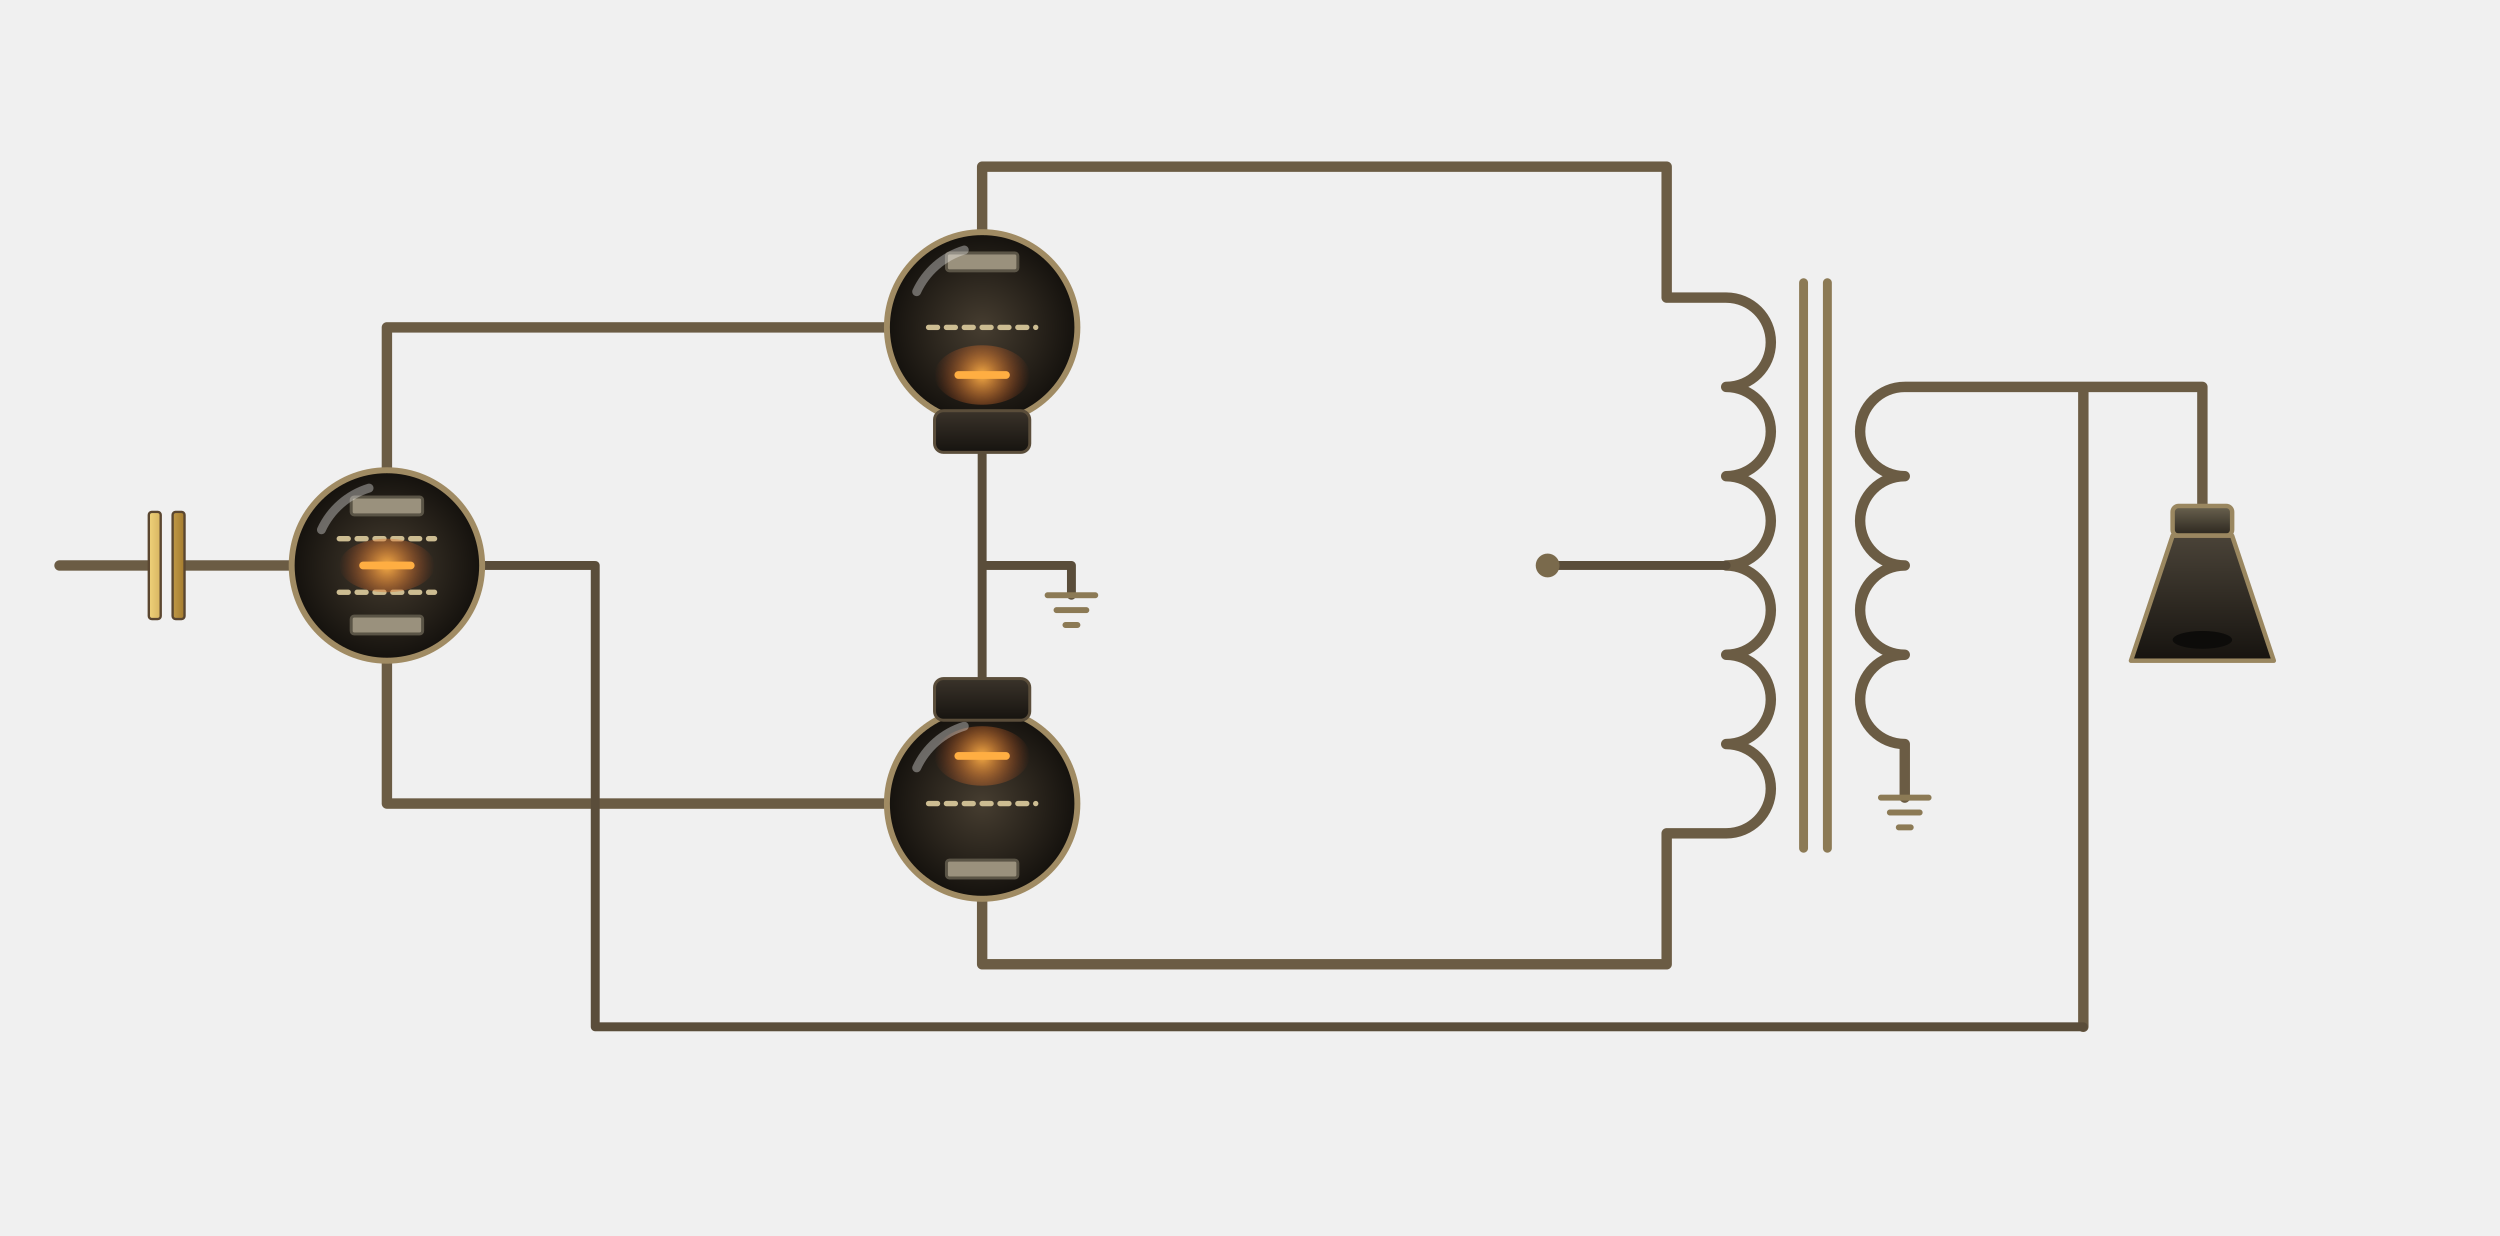
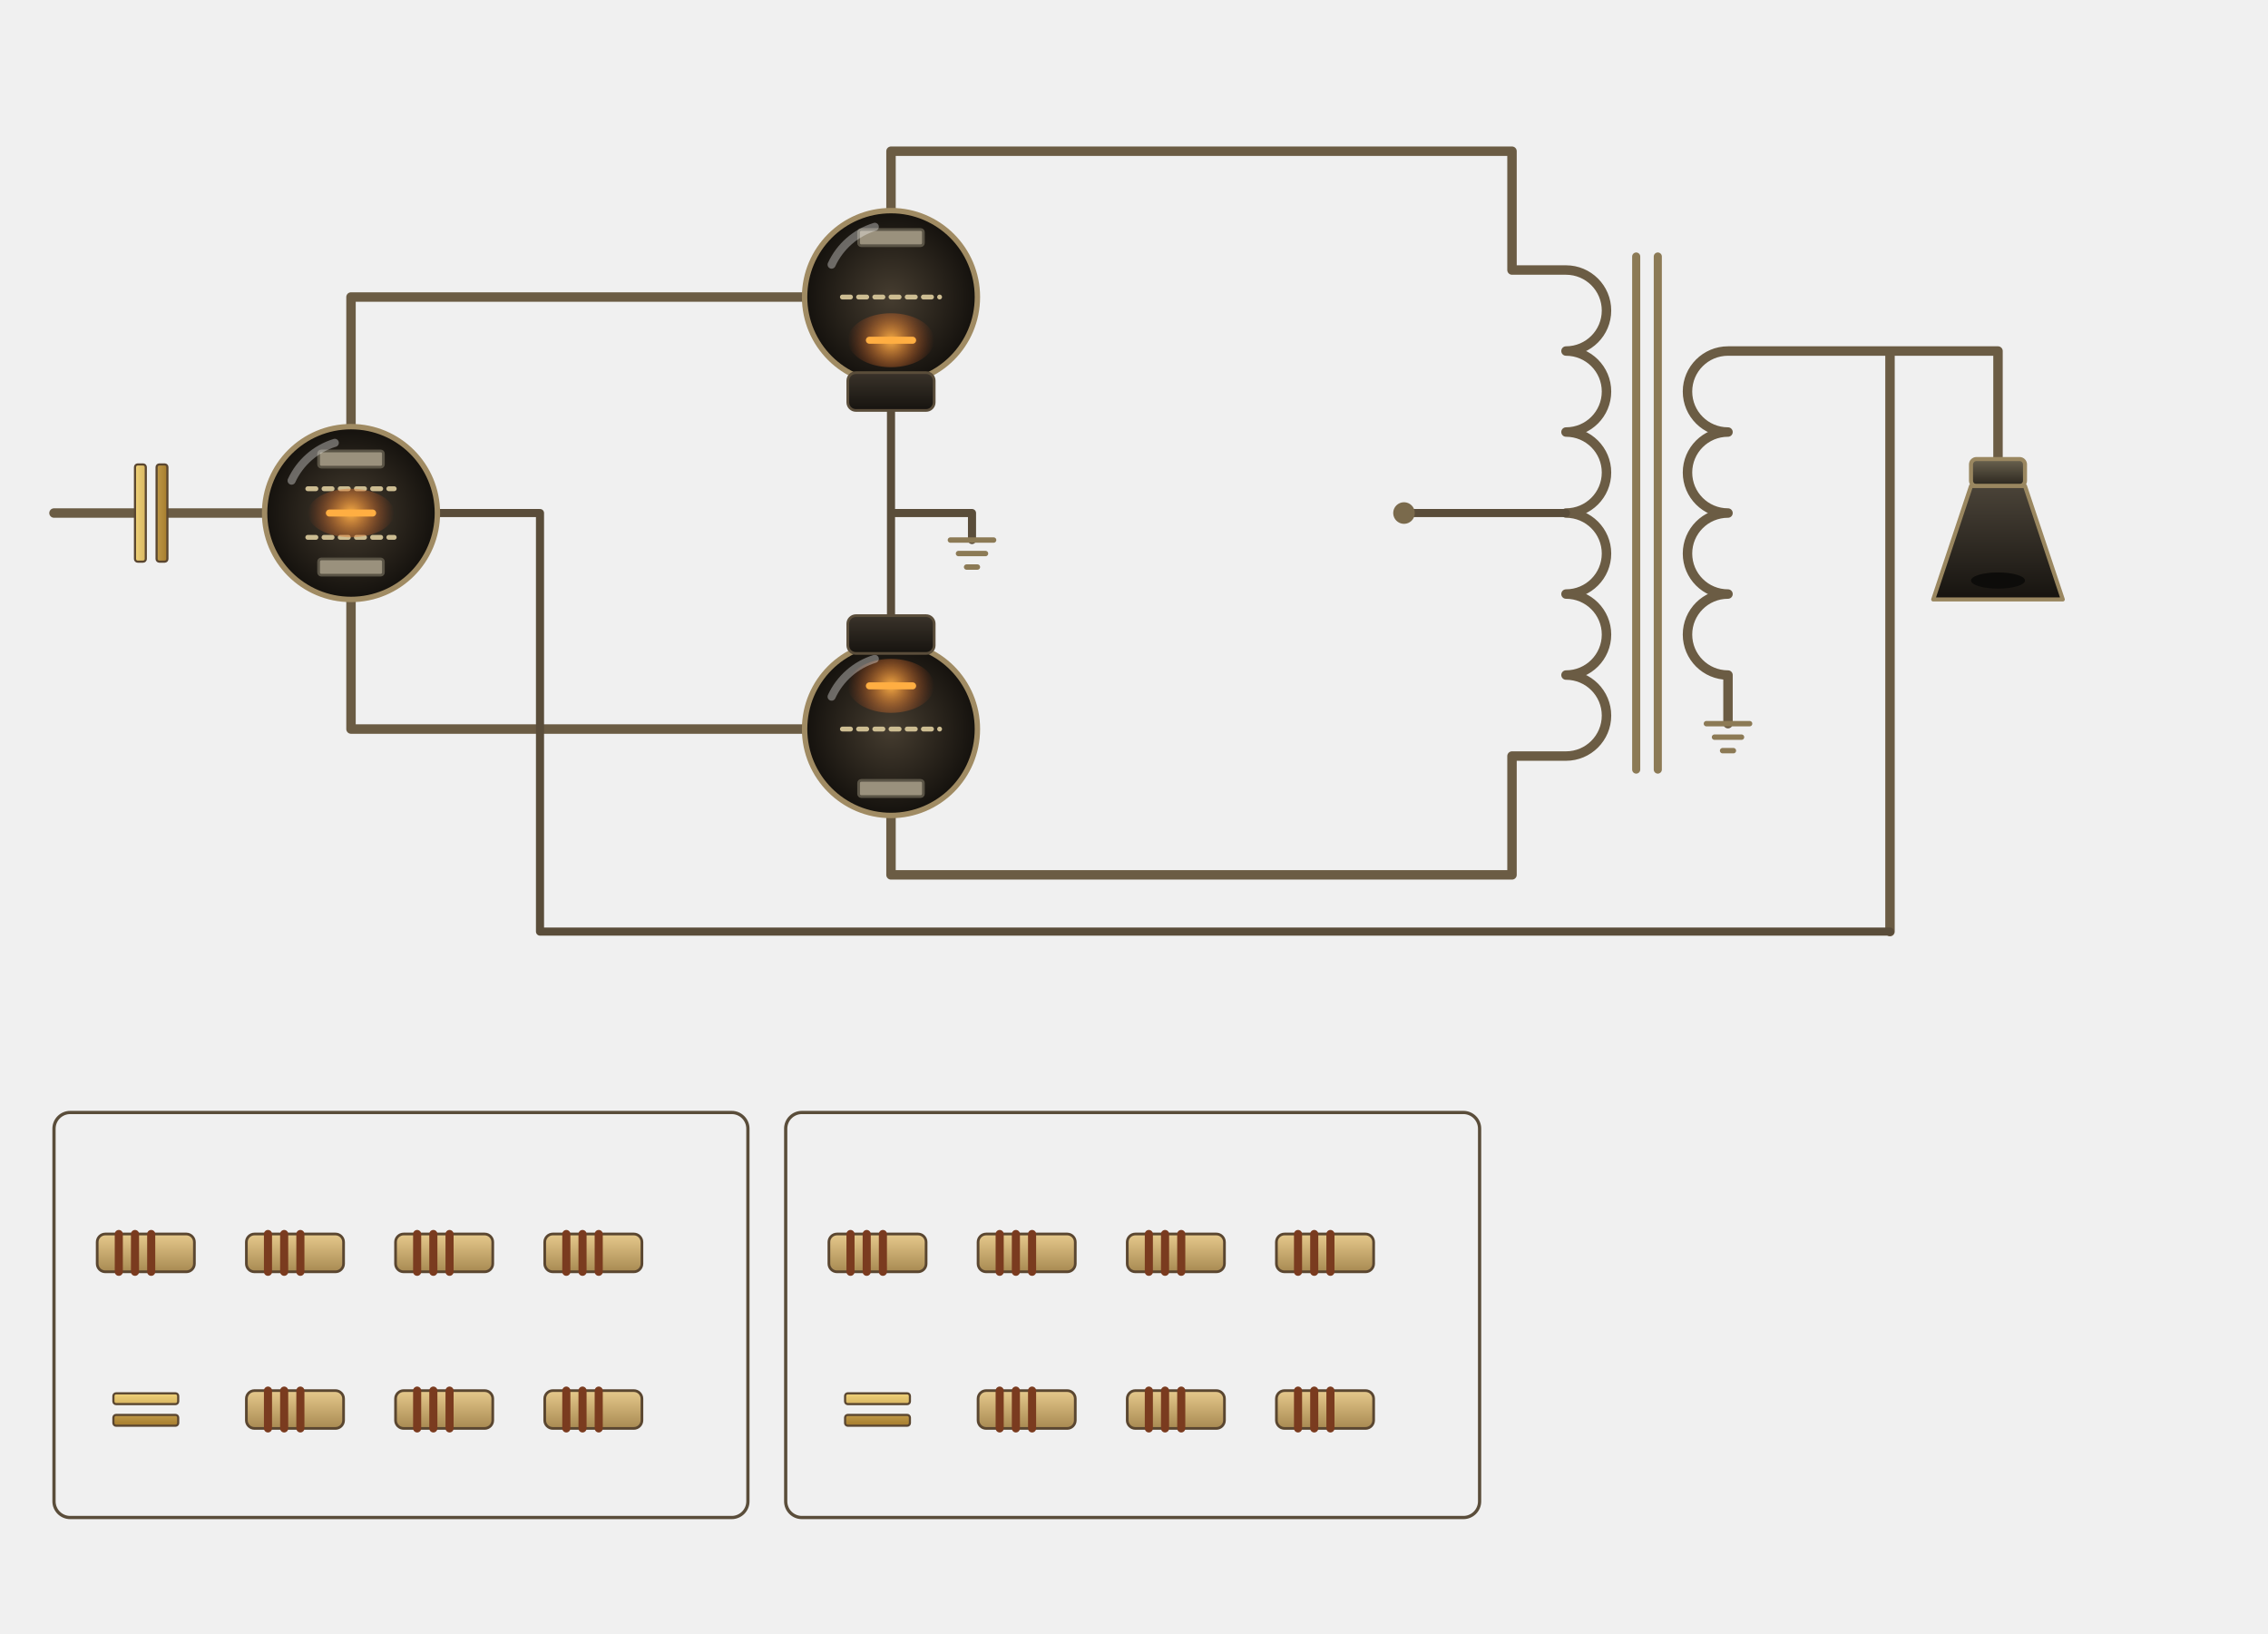
- <svg xmlns="http://www.w3.org/2000/svg" width="840" height="415" viewBox="0 0 840 415">
+ <svg xmlns="http://www.w3.org/2000/svg" width="840" height="605" viewBox="0 0 840 605">
  <defs>
    <linearGradient id="g1" x1="50" y1="0" x2="62" y2="0" gradientUnits="userSpaceOnUse">
      <stop offset="0" stop-color="#f0d27a" />
      <stop offset="1" stop-color="#a67c2e" />
    </linearGradient>
    <radialGradient id="g2" cx="130" cy="190" r="32" gradientUnits="userSpaceOnUse">
      <stop offset="0" stop-color="#463d30" />
      <stop offset="1" stop-color="#14110d" />
    </radialGradient>
    <radialGradient id="g3" cx="130" cy="190" r="16" gradientUnits="userSpaceOnUse">
      <stop offset="0" stop-color="#ffb347" stop-opacity="0.95" />
      <stop offset="1" stop-color="#c1441a" stop-opacity="0" />
    </radialGradient>
    <radialGradient id="g4" cx="330" cy="110" r="32" gradientUnits="userSpaceOnUse">
      <stop offset="0" stop-color="#463d30" />
      <stop offset="1" stop-color="#14110d" />
    </radialGradient>
    <radialGradient id="g5" cx="330" cy="126" r="16" gradientUnits="userSpaceOnUse">
      <stop offset="0" stop-color="#ffb347" stop-opacity="0.95" />
      <stop offset="1" stop-color="#c1441a" stop-opacity="0" />
    </radialGradient>
    <linearGradient id="g6" x1="0" y1="138" x2="0" y2="152" gradientUnits="userSpaceOnUse">
      <stop offset="0" stop-color="#3a332a" />
      <stop offset="1" stop-color="#16130f" />
    </linearGradient>
    <radialGradient id="g7" cx="330" cy="270" r="32" gradientUnits="userSpaceOnUse">
      <stop offset="0" stop-color="#463d30" />
      <stop offset="1" stop-color="#14110d" />
    </radialGradient>
    <radialGradient id="g8" cx="330" cy="254" r="16" gradientUnits="userSpaceOnUse">
      <stop offset="0" stop-color="#ffb347" stop-opacity="0.95" />
      <stop offset="1" stop-color="#c1441a" stop-opacity="0" />
    </radialGradient>
    <linearGradient id="g9" x1="0" y1="228" x2="0" y2="242" gradientUnits="userSpaceOnUse">
      <stop offset="0" stop-color="#3a332a" />
      <stop offset="1" stop-color="#16130f" />
    </linearGradient>
    <linearGradient id="g10" x1="0" y1="170" x2="0" y2="180" gradientUnits="userSpaceOnUse">
      <stop offset="0" stop-color="#6b6350" />
      <stop offset="1" stop-color="#2a251d" />
    </linearGradient>
    <linearGradient id="g11" x1="0" y1="180" x2="0" y2="222" gradientUnits="userSpaceOnUse">
      <stop offset="0" stop-color="#4a4338" />
      <stop offset="1" stop-color="#16130f" />
    </linearGradient>
+     <linearGradient id="g12" x1="0" y1="457" x2="0" y2="471" gradientUnits="userSpaceOnUse">
+       <stop offset="0" stop-color="#e6c98c" />
+       <stop offset="1" stop-color="#a88a52" />
+     </linearGradient>
+     <linearGradient id="g13" x1="0" y1="457" x2="0" y2="471" gradientUnits="userSpaceOnUse">
+       <stop offset="0" stop-color="#e6c98c" />
+       <stop offset="1" stop-color="#a88a52" />
+     </linearGradient>
+     <linearGradient id="g14" x1="0" y1="457" x2="0" y2="471" gradientUnits="userSpaceOnUse">
+       <stop offset="0" stop-color="#e6c98c" />
+       <stop offset="1" stop-color="#a88a52" />
+     </linearGradient>
+     <linearGradient id="g15" x1="0" y1="457" x2="0" y2="471" gradientUnits="userSpaceOnUse">
+       <stop offset="0" stop-color="#e6c98c" />
+       <stop offset="1" stop-color="#a88a52" />
+     </linearGradient>
+     <linearGradient id="g16" x1="0" y1="516" x2="0" y2="528" gradientUnits="userSpaceOnUse">
+       <stop offset="0" stop-color="#f0d27a" />
+       <stop offset="1" stop-color="#a67c2e" />
+     </linearGradient>
+     <linearGradient id="g17" x1="0" y1="515" x2="0" y2="529" gradientUnits="userSpaceOnUse">
+       <stop offset="0" stop-color="#e6c98c" />
+       <stop offset="1" stop-color="#a88a52" />
+     </linearGradient>
+     <linearGradient id="g18" x1="0" y1="515" x2="0" y2="529" gradientUnits="userSpaceOnUse">
+       <stop offset="0" stop-color="#e6c98c" />
+       <stop offset="1" stop-color="#a88a52" />
+     </linearGradient>
+     <linearGradient id="g19" x1="0" y1="515" x2="0" y2="529" gradientUnits="userSpaceOnUse">
+       <stop offset="0" stop-color="#e6c98c" />
+       <stop offset="1" stop-color="#a88a52" />
+     </linearGradient>
+     <linearGradient id="g20" x1="0" y1="457" x2="0" y2="471" gradientUnits="userSpaceOnUse">
+       <stop offset="0" stop-color="#e6c98c" />
+       <stop offset="1" stop-color="#a88a52" />
+     </linearGradient>
+     <linearGradient id="g21" x1="0" y1="457" x2="0" y2="471" gradientUnits="userSpaceOnUse">
+       <stop offset="0" stop-color="#e6c98c" />
+       <stop offset="1" stop-color="#a88a52" />
+     </linearGradient>
+     <linearGradient id="g22" x1="0" y1="457" x2="0" y2="471" gradientUnits="userSpaceOnUse">
+       <stop offset="0" stop-color="#e6c98c" />
+       <stop offset="1" stop-color="#a88a52" />
+     </linearGradient>
+     <linearGradient id="g23" x1="0" y1="457" x2="0" y2="471" gradientUnits="userSpaceOnUse">
+       <stop offset="0" stop-color="#e6c98c" />
+       <stop offset="1" stop-color="#a88a52" />
+     </linearGradient>
+     <linearGradient id="g24" x1="0" y1="516" x2="0" y2="528" gradientUnits="userSpaceOnUse">
+       <stop offset="0" stop-color="#f0d27a" />
+       <stop offset="1" stop-color="#a67c2e" />
+     </linearGradient>
+     <linearGradient id="g25" x1="0" y1="515" x2="0" y2="529" gradientUnits="userSpaceOnUse">
+       <stop offset="0" stop-color="#e6c98c" />
+       <stop offset="1" stop-color="#a88a52" />
+     </linearGradient>
+     <linearGradient id="g26" x1="0" y1="515" x2="0" y2="529" gradientUnits="userSpaceOnUse">
+       <stop offset="0" stop-color="#e6c98c" />
+       <stop offset="1" stop-color="#a88a52" />
+     </linearGradient>
+     <linearGradient id="g27" x1="0" y1="515" x2="0" y2="529" gradientUnits="userSpaceOnUse">
+       <stop offset="0" stop-color="#e6c98c" />
+       <stop offset="1" stop-color="#a88a52" />
+     </linearGradient>
  </defs>
  <path id="wire_OUT-2" d="M20,190 H52 M60,190 H98" fill="none" stroke="#6b5c44" stroke-width="3.5" stroke-linecap="round" stroke-linejoin="round" />
  <path id="wire_PHASE" d="M130,158 V110 H298 M130,222 V270 H298" fill="none" stroke="#6b5c44" stroke-width="3.5" stroke-linecap="round" stroke-linejoin="round" />
  <path id="wire_POWER" d="M330,78 V56 H560 V100 H580 M330,302 V324 H560 V280 H580 M580,100 a15,15 0 0 1 0,30 a15,15 0 0 1 0,30 a15,15 0 0 1 0,30 a15,15 0 0 1 0,30 a15,15 0 0 1 0,30 a15,15 0 0 1 0,30" fill="none" stroke="#6b5c44" stroke-width="3.5" stroke-linecap="round" stroke-linejoin="round" />
  <path id="wire_SPEAKER" d="M640,130 H740 V170 M700,130 V345 M640,250 V268 M640,130 a15,15 0 0 0 0,30 a15,15 0 0 0 0,30 a15,15 0 0 0 0,30 a15,15 0 0 0 0,30" fill="none" stroke="#6b5c44" stroke-width="3.5" stroke-linecap="round" stroke-linejoin="round" />
  <path id="wire_static_power" d="M330,152 V228 M330,190 H360 V200 M580,190 H520 M200,345 V190 H162 M700,345 H200" fill="none" stroke="#5a4d3a" stroke-width="3" stroke-linecap="round" stroke-linejoin="round" />
  <path id="ground_power" d="M352,200 H368 M355,205 H365 M358,210 H362 M632,268 H648 M635,273 H645 M638,278 H642" fill="none" stroke="#8c7a55" stroke-width="2" stroke-linecap="round" stroke-linejoin="round" />
  <path id="ot_core" d="M606,95 V285 M614,95 V285" fill="none" stroke="#8c7a55" stroke-width="3" stroke-linecap="round" stroke-linejoin="round" />
  <ellipse id="rail_tap" cx="520" cy="190" rx="4" ry="4" fill="#7a6a4c" stroke="none" stroke-width="1" />
  <rect id="cap_ina" x="50" y="172" width="4" height="36" rx="1" fill="url(#g1)" stroke="#5a4630" stroke-width="0.8" />
  <rect id="cap_inb" x="58" y="172" width="4" height="36" rx="1" fill="url(#g1)" stroke="#5a4630" stroke-width="0.8" />
  <ellipse id="tube_PI-PI" cx="130" cy="190" rx="32" ry="32" fill="url(#g2)" stroke="#a08b63" stroke-width="2" />
  <rect id="plate_PI-1" x="118" y="167" width="24" height="6" rx="1" fill="#9a917d" stroke="#5a5446" stroke-width="1" />
  <rect id="plate_PI1" x="118" y="207" width="24" height="6" rx="1" fill="#9a917d" stroke="#5a5446" stroke-width="1" />
  <path id="grids_PI" d="M114,181 H146 M114,199 H146" fill="none" stroke="#cdbd92" stroke-width="1.8" stroke-linecap="round" stroke-linejoin="round" stroke-dasharray="3 3" />
  <ellipse id="glow_PHASE" cx="130" cy="190" rx="16" ry="9" fill="url(#g3)" stroke="none" stroke-width="1" />
  <path id="filament_PI" d="M122,190 H138" fill="none" stroke="#ffae42" stroke-width="2.6" stroke-linecap="round" stroke-linejoin="round" />
  <path id="shine_PI" d="M108,178 A26,26 0 0 1 124,164" fill="none" stroke="#ffffff" stroke-width="3" stroke-linecap="round" stroke-linejoin="round" opacity="0.35" />
  <ellipse id="tube_PA-6550" cx="330" cy="110" rx="32" ry="32" fill="url(#g4)" stroke="#a08b63" stroke-width="2" />
  <rect id="plate_PA" x="318" y="85" width="24" height="6" rx="1" fill="#9a917d" stroke="#5a5446" stroke-width="1" />
  <path id="grid_PA" d="M312,110 H348" fill="none" stroke="#cdbd92" stroke-width="1.8" stroke-linecap="round" stroke-linejoin="round" stroke-dasharray="3 3" />
  <ellipse id="glow_POWER_A" cx="330" cy="126" rx="16" ry="10" fill="url(#g5)" stroke="none" stroke-width="1" />
  <path id="filament_PA" d="M322,126 H338" fill="none" stroke="#ffae42" stroke-width="2.6" stroke-linecap="round" stroke-linejoin="round" />
  <path id="shine_PA" d="M308,98 A26,26 0 0 1 324,84" fill="none" stroke="#ffffff" stroke-width="3" stroke-linecap="round" stroke-linejoin="round" opacity="0.35" />
  <rect id="base_PA" x="314" y="138" width="32" height="14" rx="3" fill="url(#g6)" stroke="#5a4d3a" stroke-width="1" />
  <ellipse id="tube_PB-6550" cx="330" cy="270" rx="32" ry="32" fill="url(#g7)" stroke="#a08b63" stroke-width="2" />
  <rect id="plate_PB" x="318" y="289" width="24" height="6" rx="1" fill="#9a917d" stroke="#5a5446" stroke-width="1" />
  <path id="grid_PB" d="M312,270 H348" fill="none" stroke="#cdbd92" stroke-width="1.8" stroke-linecap="round" stroke-linejoin="round" stroke-dasharray="3 3" />
  <ellipse id="glow_POWER_B" cx="330" cy="254" rx="16" ry="10" fill="url(#g8)" stroke="none" stroke-width="1" />
  <path id="filament_PB" d="M322,254 H338" fill="none" stroke="#ffae42" stroke-width="2.6" stroke-linecap="round" stroke-linejoin="round" />
  <path id="shine_PB" d="M308,258 A26,26 0 0 1 324,244" fill="none" stroke="#ffffff" stroke-width="3" stroke-linecap="round" stroke-linejoin="round" opacity="0.35" />
  <rect id="base_PB" x="314" y="228" width="32" height="14" rx="3" fill="url(#g9)" stroke="#5a4d3a" stroke-width="1" />
  <rect id="spk_magnet_p" x="730" y="170" width="20" height="10" rx="2" fill="url(#g10)" stroke="#9a8760" stroke-width="1.5" />
  <path id="spk_cone_p" d="M730,180 H750 L764,222 H716 Z" fill="url(#g11)" stroke="#9a8760" stroke-width="1.5" stroke-linecap="round" stroke-linejoin="round" />
  <ellipse id="spk_dust_p" cx="740" cy="215" rx="10" ry="3" fill="#0d0c0a" stroke="none" stroke-width="1" />
+   <rect id="pp_box0" x="20" y="412" width="257" height="150" rx="6" fill="none" stroke="#5a4d3a" stroke-width="1.2" />
+   <ellipse id="ttl_PHASE_INVERTER" cx="148.5" cy="426" rx="1" ry="1" fill="none" stroke="none" stroke-width="0" />
+   <rect id="pp_R51" x="36" y="457" width="36" height="14" rx="3" fill="url(#g12)" stroke="#5a4630" stroke-width="1" />
+   <path id="pp_R51_bands" d="M44,457 V471 M50,457 V471 M56,457 V471" fill="none" stroke="#7a3b1f" stroke-width="3" stroke-linecap="round" stroke-linejoin="round" />
+   <ellipse id="valC_1_1k@R:R51" cx="54" cy="484" rx="1" ry="1" fill="none" stroke="none" />
+   <rect id="pp_R2" x="91.25" y="457" width="36" height="14" rx="3" fill="url(#g13)" stroke="#5a4630" stroke-width="1" />
+   <path id="pp_R2_bands" d="M99.25,457 V471 M105.25,457 V471 M111.25,457 V471" fill="none" stroke="#7a3b1f" stroke-width="3" stroke-linecap="round" stroke-linejoin="round" />
+   <ellipse id="valC_2_470k@R:R2" cx="109.25" cy="484" rx="1" ry="1" fill="none" stroke="none" />
+   <rect id="pp_R3" x="146.5" y="457" width="36" height="14" rx="3" fill="url(#g14)" stroke="#5a4630" stroke-width="1" />
+   <path id="pp_R3_bands" d="M154.5,457 V471 M160.5,457 V471 M166.5,457 V471" fill="none" stroke="#7a3b1f" stroke-width="3" stroke-linecap="round" stroke-linejoin="round" />
+   <ellipse id="valC_3_220k@R:R3" cx="164.5" cy="484" rx="1" ry="1" fill="none" stroke="none" />
+   <rect id="pp_RK1A" x="201.75" y="457" width="36" height="14" rx="3" fill="url(#g15)" stroke="#5a4630" stroke-width="1" />
+   <path id="pp_RK1A_bands" d="M209.75,457 V471 M215.75,457 V471 M221.75,457 V471" fill="none" stroke="#7a3b1f" stroke-width="3" stroke-linecap="round" stroke-linejoin="round" />
+   <ellipse id="valC_4_2k2@R:RK1A" cx="219.75" cy="484" rx="1" ry="1" fill="none" stroke="none" />
+   <rect id="pp_C1a" x="42" y="516" width="24" height="4" rx="1" fill="url(#g16)" stroke="#5a4630" stroke-width="0.8" />
+   <rect id="pp_C1b" x="42" y="524" width="24" height="4" rx="1" fill="url(#g16)" stroke="#5a4630" stroke-width="0.8" />
+   <ellipse id="valC_5_100n@C:C1" cx="54" cy="542" rx="1" ry="1" fill="none" stroke="none" />
+   <rect id="pp_R7" x="91.25" y="515" width="36" height="14" rx="3" fill="url(#g17)" stroke="#5a4630" stroke-width="1" />
+   <path id="pp_R7_bands" d="M99.25,515 V529 M105.25,515 V529 M111.25,515 V529" fill="none" stroke="#7a3b1f" stroke-width="3" stroke-linecap="round" stroke-linejoin="round" />
+   <ellipse id="valC_6_1M@R:R7" cx="109.25" cy="542" rx="1" ry="1" fill="none" stroke="none" />
+   <rect id="pp_R6" x="146.5" y="515" width="36" height="14" rx="3" fill="url(#g18)" stroke="#5a4630" stroke-width="1" />
+   <path id="pp_R6_bands" d="M154.5,515 V529 M160.5,515 V529 M166.5,515 V529" fill="none" stroke="#7a3b1f" stroke-width="3" stroke-linecap="round" stroke-linejoin="round" />
+   <ellipse id="valC_7_15k@R:R6" cx="164.5" cy="542" rx="1" ry="1" fill="none" stroke="none" />
+   <rect id="pp_R8" x="201.75" y="515" width="36" height="14" rx="3" fill="url(#g19)" stroke="#5a4630" stroke-width="1" />
+   <path id="pp_R8_bands" d="M209.75,515 V529 M215.75,515 V529 M221.75,515 V529" fill="none" stroke="#7a3b1f" stroke-width="3" stroke-linecap="round" stroke-linejoin="round" />
+   <ellipse id="valC_8_1k@R:R8" cx="219.75" cy="542" rx="1" ry="1" fill="none" stroke="none" />
+   <rect id="pp_box1" x="291" y="412" width="257" height="150" rx="6" fill="none" stroke="#5a4d3a" stroke-width="1.2" />
+   <ellipse id="ttl_SUPPLY_AND_BIAS" cx="419.5" cy="426" rx="1" ry="1" fill="none" stroke="none" stroke-width="0" />
+   <rect id="pp_R16" x="307" y="457" width="36" height="14" rx="3" fill="url(#g20)" stroke="#5a4630" stroke-width="1" />
+   <path id="pp_R16_bands" d="M315,457 V471 M321,457 V471 M327,457 V471" fill="none" stroke="#7a3b1f" stroke-width="3" stroke-linecap="round" stroke-linejoin="round" />
+   <ellipse id="valC_9_150k@R:R16" cx="325" cy="484" rx="1" ry="1" fill="none" stroke="none" />
+   <rect id="pp_R18" x="362.25" y="457" width="36" height="14" rx="3" fill="url(#g21)" stroke="#5a4630" stroke-width="1" />
+   <path id="pp_R18_bands" d="M370.25,457 V471 M376.25,457 V471 M382.25,457 V471" fill="none" stroke="#7a3b1f" stroke-width="3" stroke-linecap="round" stroke-linejoin="round" />
+   <ellipse id="valC_10_150k@R:R18" cx="380.25" cy="484" rx="1" ry="1" fill="none" stroke="none" />
+   <rect id="pp_R29" x="417.5" y="457" width="36" height="14" rx="3" fill="url(#g22)" stroke="#5a4630" stroke-width="1" />
+   <path id="pp_R29_bands" d="M425.5,457 V471 M431.5,457 V471 M437.5,457 V471" fill="none" stroke="#7a3b1f" stroke-width="3" stroke-linecap="round" stroke-linejoin="round" />
+   <ellipse id="valC_11_15k7@R:R29" cx="435.5" cy="484" rx="1" ry="1" fill="none" stroke="none" />
+   <rect id="pp_R26" x="472.75" y="457" width="36" height="14" rx="3" fill="url(#g23)" stroke="#5a4630" stroke-width="1" />
+   <path id="pp_R26_bands" d="M480.75,457 V471 M486.75,457 V471 M492.75,457 V471" fill="none" stroke="#7a3b1f" stroke-width="3" stroke-linecap="round" stroke-linejoin="round" />
+   <ellipse id="valC_12_15k7@R:R26" cx="490.75" cy="484" rx="1" ry="1" fill="none" stroke="none" />
+   <rect id="pp_CBIASa" x="313" y="516" width="24" height="4" rx="1" fill="url(#g24)" stroke="#5a4630" stroke-width="0.8" />
+   <rect id="pp_CBIASb" x="313" y="524" width="24" height="4" rx="1" fill="url(#g24)" stroke="#5a4630" stroke-width="0.8" />
+   <ellipse id="valC_13_10u@C:CBIAS" cx="325" cy="542" rx="1" ry="1" fill="none" stroke="none" />
+   <rect id="pp_RS1" x="362.25" y="515" width="36" height="14" rx="3" fill="url(#g25)" stroke="#5a4630" stroke-width="1" />
+   <path id="pp_RS1_bands" d="M370.25,515 V529 M376.25,515 V529 M382.25,515 V529" fill="none" stroke="#7a3b1f" stroke-width="3" stroke-linecap="round" stroke-linejoin="round" />
+   <ellipse id="valC_14_1.7@R:RS1" cx="380.25" cy="542" rx="1" ry="1" fill="none" stroke="none" />
+   <rect id="pp_RS2" x="417.5" y="515" width="36" height="14" rx="3" fill="url(#g26)" stroke="#5a4630" stroke-width="1" />
+   <path id="pp_RS2_bands" d="M425.5,515 V529 M431.5,515 V529 M437.5,515 V529" fill="none" stroke="#7a3b1f" stroke-width="3" stroke-linecap="round" stroke-linejoin="round" />
+   <ellipse id="valC_15_1.7@R:RS2" cx="435.5" cy="542" rx="1" ry="1" fill="none" stroke="none" />
+   <rect id="pp_R49" x="472.75" y="515" width="36" height="14" rx="3" fill="url(#g27)" stroke="#5a4630" stroke-width="1" />
+   <path id="pp_R49_bands" d="M480.75,515 V529 M486.75,515 V529 M492.75,515 V529" fill="none" stroke="#7a3b1f" stroke-width="3" stroke-linecap="round" stroke-linejoin="round" />
+   <ellipse id="valC_16_4.7k@R:R49" cx="490.75" cy="542" rx="1" ry="1" fill="none" stroke="none" />
</svg>
